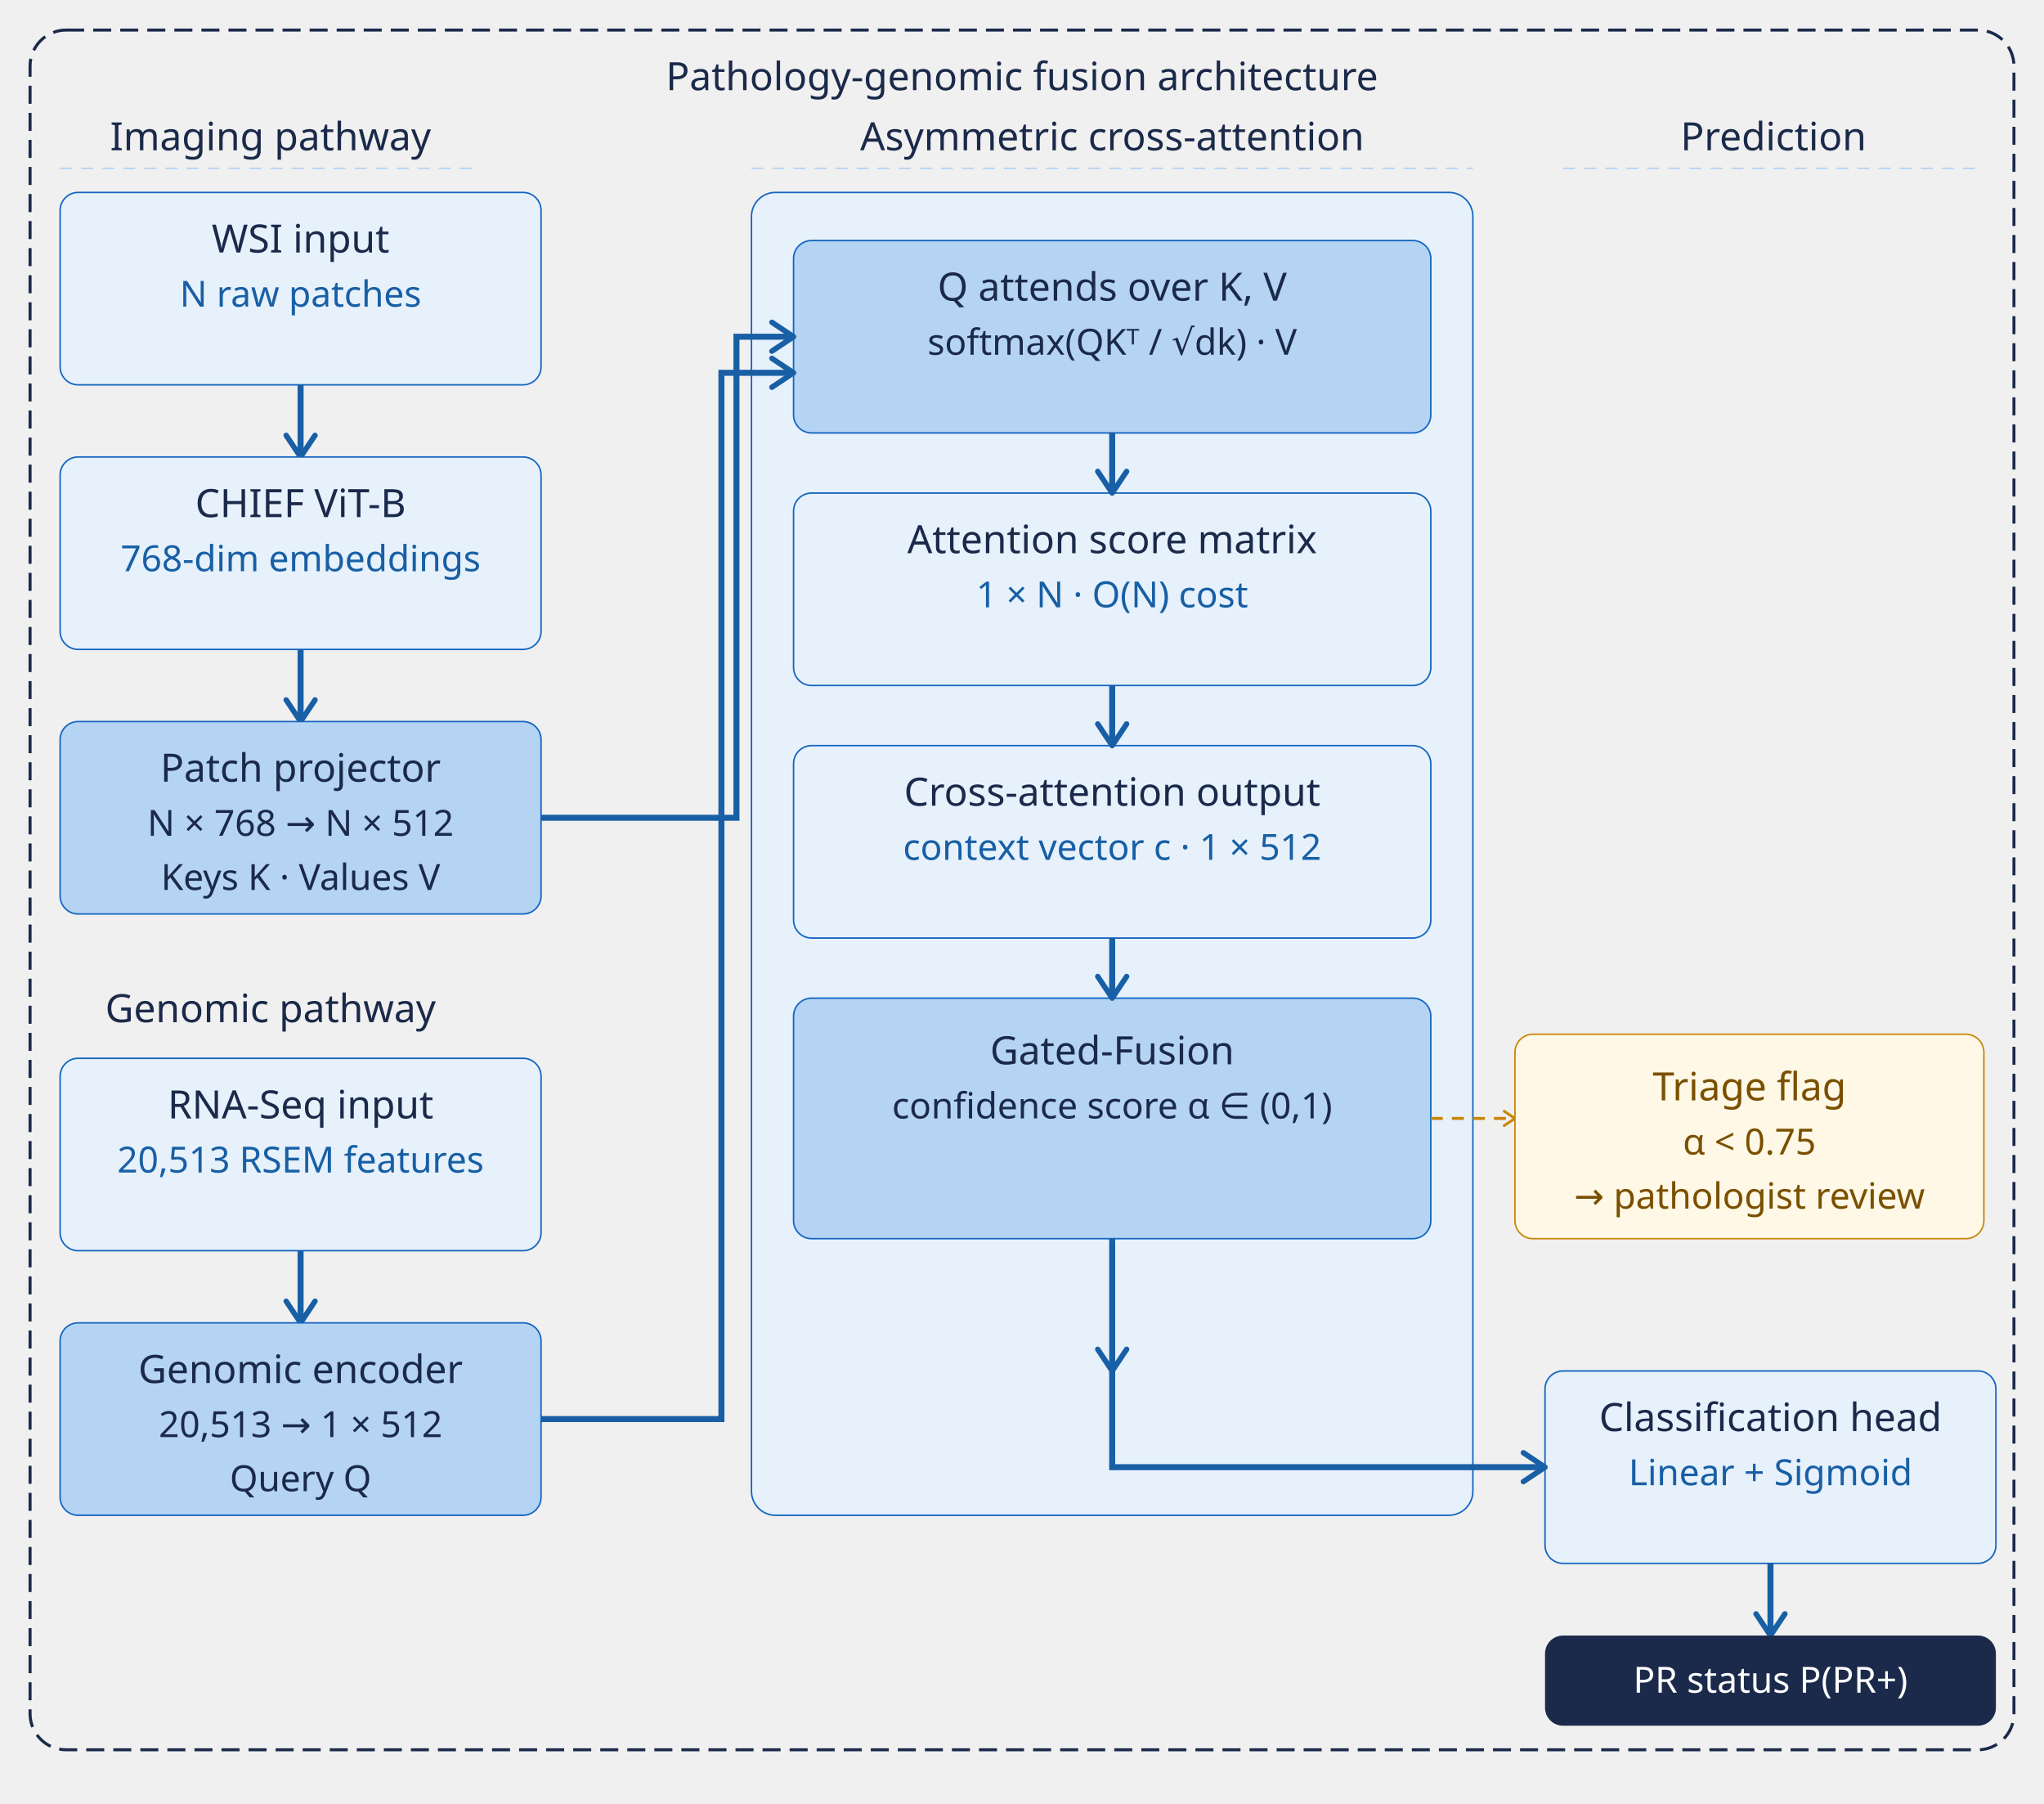
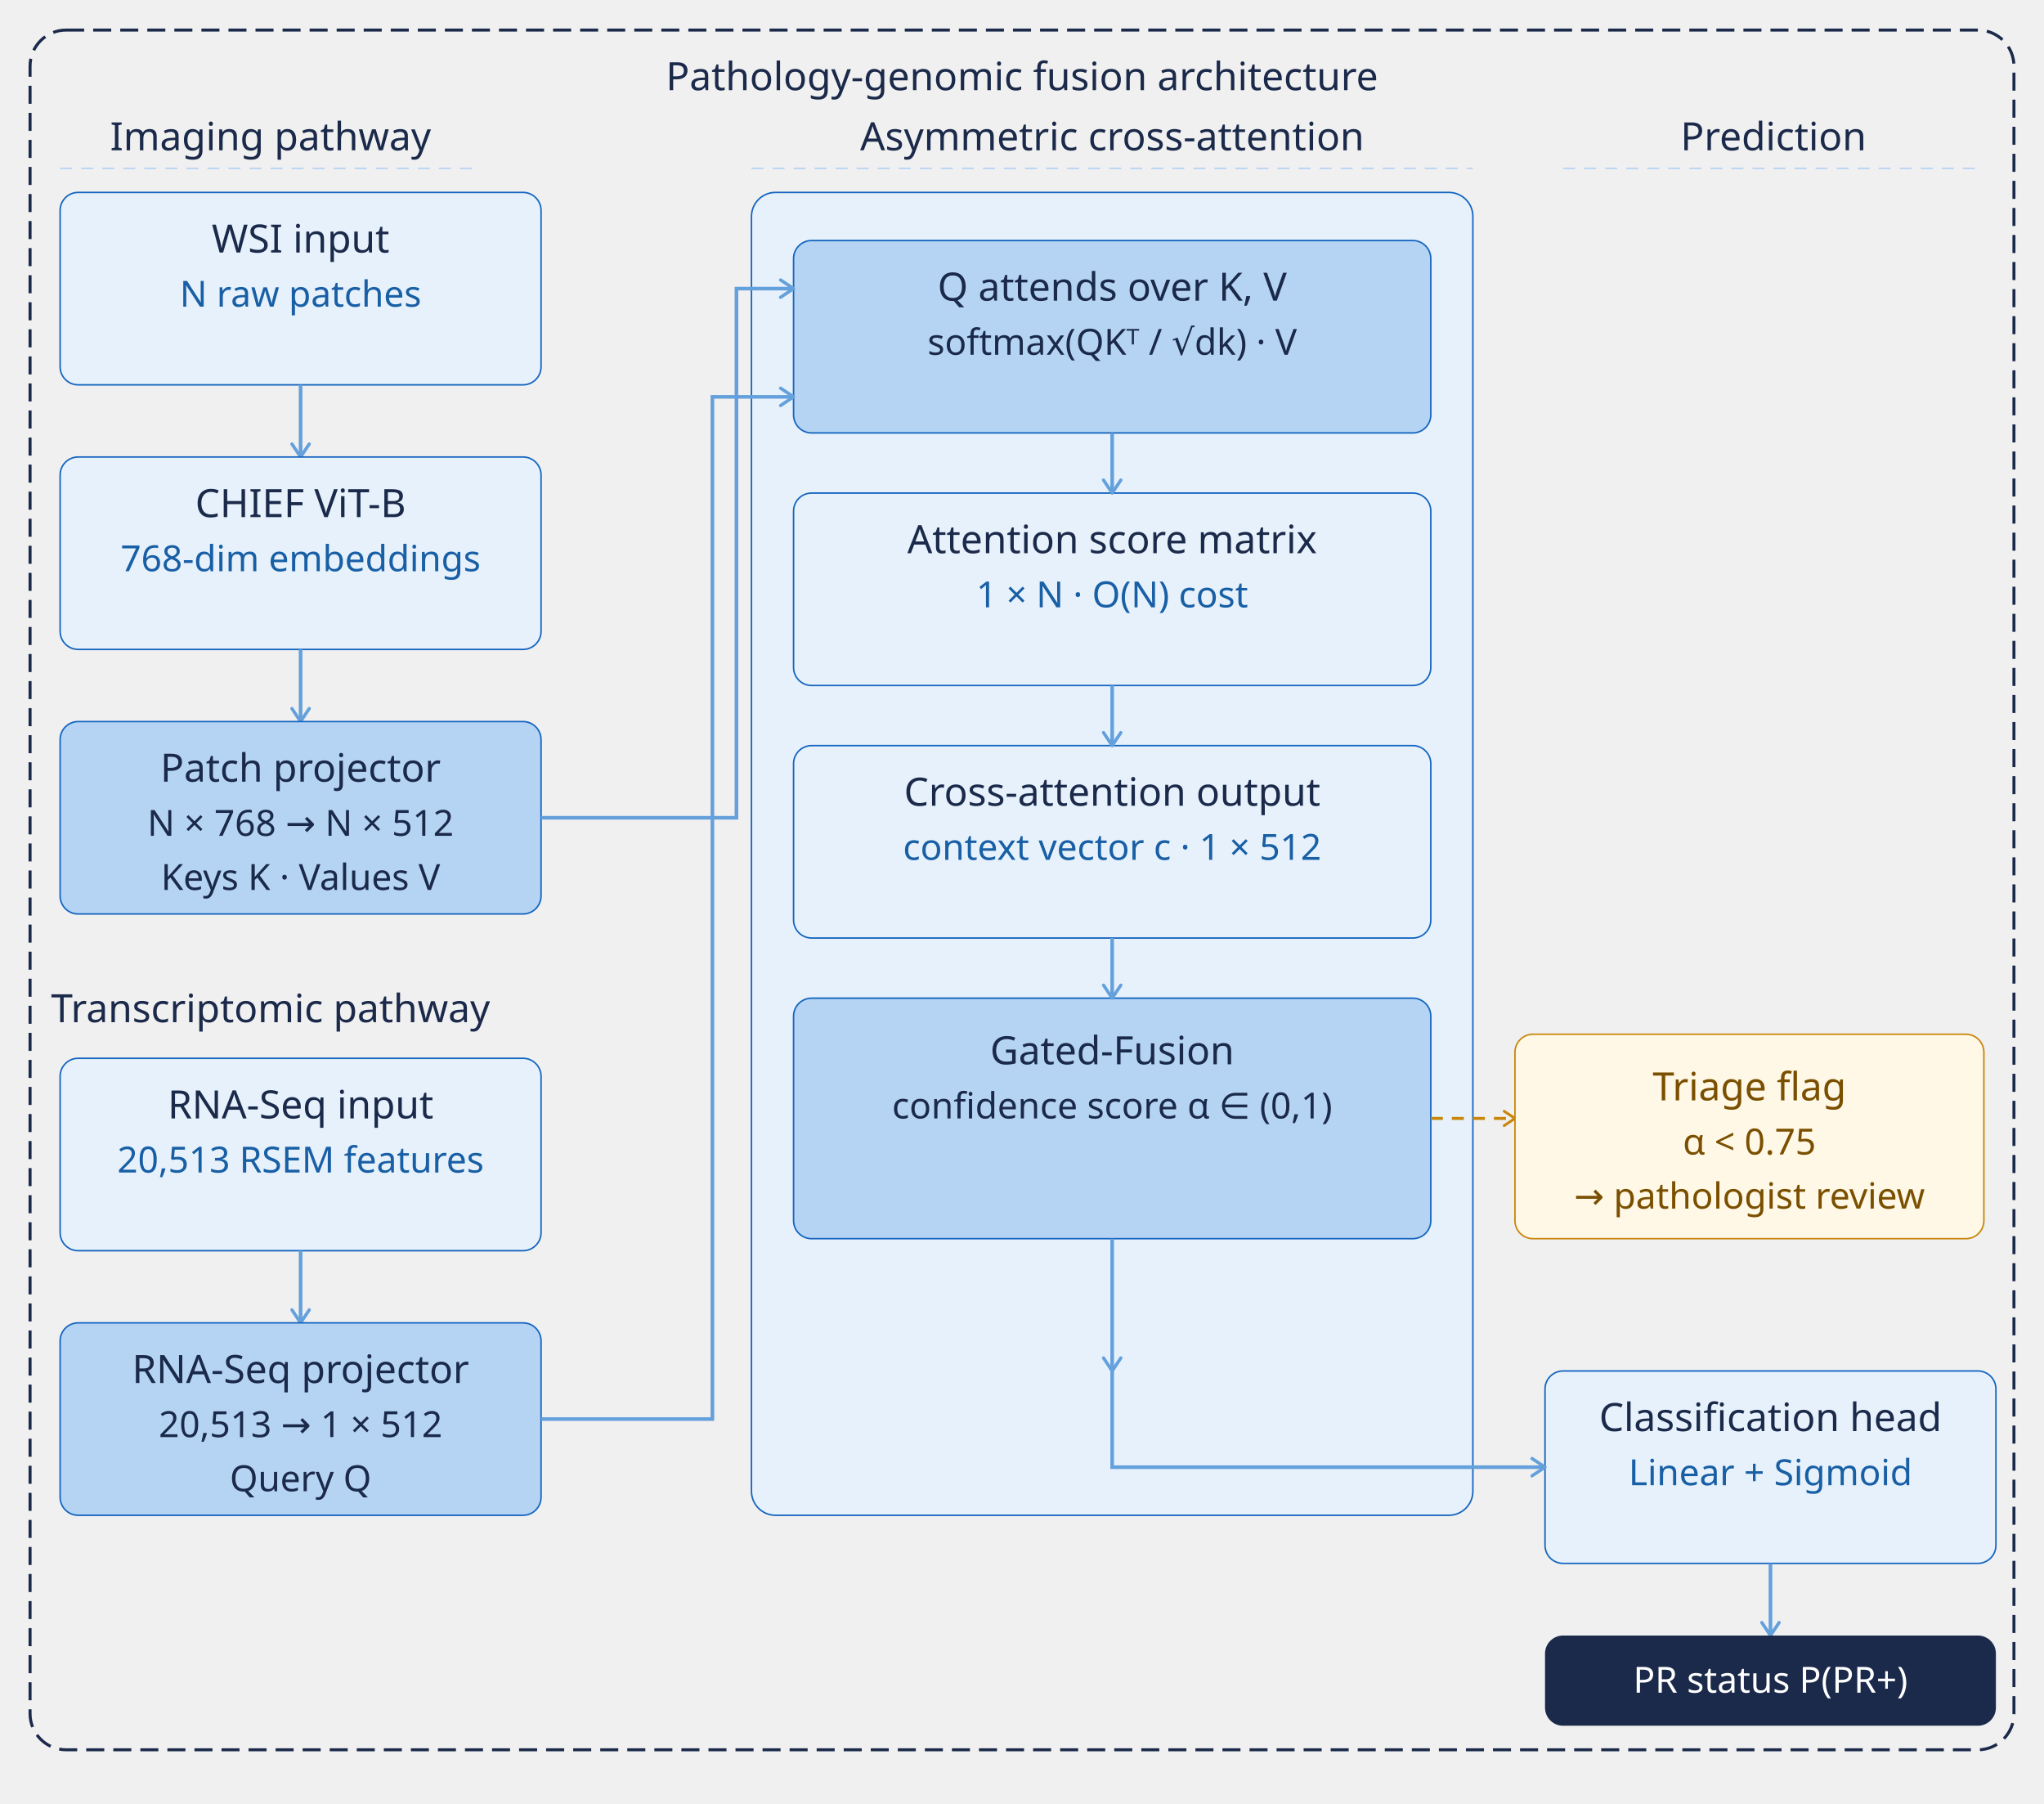
<svg xmlns="http://www.w3.org/2000/svg" width="100%" viewBox="0 0 680 600" role="img" style="">
  <defs>
    <marker id="arrow" viewBox="0 0 10 10" refX="8" refY="5" markerWidth="6" markerHeight="6" orient="auto-start-reverse">
      <path d="M2 1L8 5L2 9" fill="none" stroke="context-stroke" stroke-width="1.5" stroke-linecap="round" stroke-linejoin="round" />
    </marker>
    <mask id="imagine-text-gaps-leanhm" maskUnits="userSpaceOnUse">
      <rect x="0" y="0" width="680" height="600" fill="white" />
      <rect x="225.438" y="16" width="229.125" height="19" fill="black" rx="2" />
      <rect x="36.859" y="36" width="106.281" height="19" fill="black" rx="2" />
      <rect x="33.973" y="326" width="112.055" height="19" fill="black" rx="2" />
      <rect x="257.617" y="36" width="164.766" height="19" fill="black" rx="2" />
      <rect x="557.094" y="36" width="65.812" height="19" fill="black" rx="2" />
      <rect x="67.82" y="70" width="64.359" height="19" fill="black" rx="2" />
      <rect x="52.137" y="89" width="95.727" height="18" fill="black" rx="2" />
      <rect x="39.297" y="107" width="121.406" height="18" fill="black" rx="2" />
      <rect x="58.91" y="158" width="82.18" height="19" fill="black" rx="2" />
      <rect x="39.965" y="177" width="120.07" height="18" fill="black" rx="2" />
      <rect x="70.98" y="195" width="58.039" height="18" fill="black" rx="2" />
      <rect x="52.281" y="246" width="95.438" height="19" fill="black" rx="2" />
      <rect x="44.301" y="265" width="111.398" height="18" fill="black" rx="2" />
      <rect x="48.418" y="283" width="103.164" height="18" fill="black" rx="2" />
      <rect x="52.645" y="358" width="94.711" height="19" fill="black" rx="2" />
      <rect x="35.297" y="377" width="129.406" height="18" fill="black" rx="2" />
      <rect x="47.309" y="395" width="105.383" height="18" fill="black" rx="2" />
      <rect x="44.691" y="446" width="110.617" height="19" fill="black" rx="2" />
      <rect x="48.129" y="465" width="103.742" height="18" fill="black" rx="2" />
      <rect x="73.324" y="483" width="53.352" height="18" fill="black" rx="2" />
      <rect x="279.277" y="86" width="121.445" height="19" fill="black" rx="2" />
      <rect x="276.879" y="104.838" width="126.242" height="18.162" fill="black" rx="2" />
      <rect x="271.801" y="123" width="136.398" height="18" fill="black" rx="2" />
      <rect x="273.141" y="170" width="133.719" height="19" fill="black" rx="2" />
      <rect x="259.621" y="189" width="160.758" height="18" fill="black" rx="2" />
      <rect x="293.988" y="207" width="92.023" height="18" fill="black" rx="2" />
      <rect x="272.047" y="254" width="135.906" height="19" fill="black" rx="2" />
      <rect x="293.98" y="273" width="92.039" height="18" fill="black" rx="2" />
      <rect x="296.133" y="291" width="87.734" height="18" fill="black" rx="2" />
      <rect x="296.617" y="340" width="86.766" height="19" fill="black" rx="2" />
      <rect x="266.18" y="359" width="147.641" height="18" fill="black" rx="2" />
      <rect x="302.48" y="377" width="75.039" height="18" fill="black" rx="2" />
      <rect x="296.133" y="395" width="87.734" height="18" fill="black" rx="2" />
      <rect x="547.527" y="352" width="68.945" height="19" fill="black" rx="2" />
      <rect x="559.156" y="371" width="45.688" height="18" fill="black" rx="2" />
      <rect x="522.305" y="389" width="119.391" height="18" fill="black" rx="2" />
      <rect x="530.441" y="462" width="117.117" height="19" fill="black" rx="2" />
      <rect x="539.805" y="481" width="98.391" height="18" fill="black" rx="2" />
      <rect x="539.027" y="499" width="99.945" height="18" fill="black" rx="2" />
      <rect x="537.484" y="550" width="103.031" height="18" fill="black" rx="2" />
    </mask>
  </defs>
  <rect x="10" y="10" width="660" height="572" rx="12" style="fill:none;stroke:rgb(27, 42, 74);color:rgb(0, 0, 0);stroke-width:1px;stroke-dasharray:6px, 3px;stroke-linecap:butt;stroke-linejoin:miter;opacity:1;font-family:&quot;Anthropic Sans&quot;, -apple-system, &quot;system-ui&quot;, &quot;Segoe UI&quot;, sans-serif;font-size:16px;font-weight:400;text-anchor:start;dominant-baseline:auto" />
  <text x="340" y="30" text-anchor="middle" style="fill:rgb(27, 42, 74);stroke:none;color:rgb(0, 0, 0);stroke-width:1px;stroke-linecap:butt;stroke-linejoin:miter;opacity:1;font-family:sans-serif;font-size:13px;font-weight:500;text-anchor:middle;dominant-baseline:auto">Pathology-genomic fusion architecture</text>
  <text x="90" y="50" text-anchor="middle" style="fill:rgb(27, 42, 74);stroke:none;color:rgb(0, 0, 0);stroke-width:1px;stroke-linecap:butt;stroke-linejoin:miter;opacity:1;font-family:sans-serif;font-size:13px;font-weight:500;text-anchor:middle;dominant-baseline:auto">Imaging pathway</text>
-   <text x="90" y="340" text-anchor="middle" style="fill:rgb(27, 42, 74);stroke:none;color:rgb(0, 0, 0);stroke-width:1px;stroke-linecap:butt;stroke-linejoin:miter;opacity:1;font-family:sans-serif;font-size:13px;font-weight:500;text-anchor:middle;dominant-baseline:auto">Genomic pathway</text>
+   <text x="90" y="340" text-anchor="middle" style="fill:rgb(27, 42, 74);stroke:none;color:rgb(0, 0, 0);stroke-width:1px;stroke-linecap:butt;stroke-linejoin:miter;opacity:1;font-family:sans-serif;font-size:13px;font-weight:500;text-anchor:middle;dominant-baseline:auto">Transcriptomic pathway</text>
  <text x="370" y="50" text-anchor="middle" style="fill:rgb(27, 42, 74);stroke:none;color:rgb(0, 0, 0);stroke-width:1px;stroke-linecap:butt;stroke-linejoin:miter;opacity:1;font-family:sans-serif;font-size:13px;font-weight:500;text-anchor:middle;dominant-baseline:auto">Asymmetric cross-attention</text>
  <text x="590" y="50" text-anchor="middle" style="fill:rgb(27, 42, 74);stroke:none;color:rgb(0, 0, 0);stroke-width:1px;stroke-linecap:butt;stroke-linejoin:miter;opacity:1;font-family:sans-serif;font-size:13px;font-weight:500;text-anchor:middle;dominant-baseline:auto">Prediction</text>
  <line x1="20" y1="56" x2="160" y2="56" style="fill:none;stroke:rgb(181, 212, 244);color:rgb(0, 0, 0);stroke-width:0.5px;stroke-dasharray:4px, 3px;stroke-linecap:butt;stroke-linejoin:miter;opacity:1;font-family:&quot;Anthropic Sans&quot;, -apple-system, &quot;system-ui&quot;, &quot;Segoe UI&quot;, sans-serif;font-size:16px;font-weight:400;text-anchor:start;dominant-baseline:auto" />
  <line x1="250" y1="56" x2="490" y2="56" style="fill:none;stroke:rgb(181, 212, 244);color:rgb(0, 0, 0);stroke-width:0.5px;stroke-dasharray:4px, 3px;stroke-linecap:butt;stroke-linejoin:miter;opacity:1;font-family:&quot;Anthropic Sans&quot;, -apple-system, &quot;system-ui&quot;, &quot;Segoe UI&quot;, sans-serif;font-size:16px;font-weight:400;text-anchor:start;dominant-baseline:auto" />
  <line x1="520" y1="56" x2="660" y2="56" style="fill:none;stroke:rgb(181, 212, 244);color:rgb(0, 0, 0);stroke-width:0.5px;stroke-dasharray:4px, 3px;stroke-linecap:butt;stroke-linejoin:miter;opacity:1;font-family:&quot;Anthropic Sans&quot;, -apple-system, &quot;system-ui&quot;, &quot;Segoe UI&quot;, sans-serif;font-size:16px;font-weight:400;text-anchor:start;dominant-baseline:auto" />
  <rect x="20" y="64" width="160" height="64" rx="6" style="fill:rgb(230, 241, 251);stroke:rgb(21, 101, 192);color:rgb(0, 0, 0);stroke-width:0.5px;stroke-linecap:butt;stroke-linejoin:miter;opacity:1;font-family:&quot;Anthropic Sans&quot;, -apple-system, &quot;system-ui&quot;, &quot;Segoe UI&quot;, sans-serif;font-size:16px;font-weight:400;text-anchor:start;dominant-baseline:auto" />
  <text x="100" y="84" text-anchor="middle" style="fill:rgb(27, 42, 74);stroke:none;color:rgb(0, 0, 0);stroke-width:1px;stroke-linecap:butt;stroke-linejoin:miter;opacity:1;font-family:sans-serif;font-size:13px;font-weight:500;text-anchor:middle;dominant-baseline:auto">WSI input</text>
  <text x="100" y="102" text-anchor="middle" style="fill:rgb(24, 95, 165);stroke:none;color:rgb(0, 0, 0);stroke-width:1px;stroke-linecap:butt;stroke-linejoin:miter;opacity:1;font-family:sans-serif;font-size:12px;font-weight:400;text-anchor:middle;dominant-baseline:auto">N raw patches</text>
-   <line x1="100" y1="128" x2="100" y2="152" marker-end="url(#arrow)" style="fill:none;stroke:rgb(24, 95, 165);color:rgb(0, 0, 0);stroke-width:2px;stroke-linecap:butt;stroke-linejoin:miter;opacity:1;font-family:&quot;Anthropic Sans&quot;, -apple-system, &quot;system-ui&quot;, &quot;Segoe UI&quot;, sans-serif;font-size:16px;font-weight:400;text-anchor:start;dominant-baseline:auto" />
+   <line x1="100" y1="128" x2="100" y2="152" marker-end="url(#arrow)" style="fill:none;stroke:rgb(100, 160, 220);color:rgb(0, 0, 0);stroke-width:1.2px;stroke-linecap:butt;stroke-linejoin:miter;opacity:1;font-family:&quot;Anthropic Sans&quot;, -apple-system, &quot;system-ui&quot;, &quot;Segoe UI&quot;, sans-serif;font-size:16px;font-weight:400;text-anchor:start;dominant-baseline:auto" />
  <rect x="20" y="152" width="160" height="64" rx="6" style="fill:rgb(230, 241, 251);stroke:rgb(21, 101, 192);color:rgb(0, 0, 0);stroke-width:0.5px;stroke-linecap:butt;stroke-linejoin:miter;opacity:1;font-family:&quot;Anthropic Sans&quot;, -apple-system, &quot;system-ui&quot;, &quot;Segoe UI&quot;, sans-serif;font-size:16px;font-weight:400;text-anchor:start;dominant-baseline:auto" />
  <text x="100" y="172" text-anchor="middle" style="fill:rgb(27, 42, 74);stroke:none;color:rgb(0, 0, 0);stroke-width:1px;stroke-linecap:butt;stroke-linejoin:miter;opacity:1;font-family:sans-serif;font-size:13px;font-weight:500;text-anchor:middle;dominant-baseline:auto">CHIEF ViT-B</text>
  <text x="100" y="190" text-anchor="middle" style="fill:rgb(24, 95, 165);stroke:none;color:rgb(0, 0, 0);stroke-width:1px;stroke-linecap:butt;stroke-linejoin:miter;opacity:1;font-family:sans-serif;font-size:12px;font-weight:400;text-anchor:middle;dominant-baseline:auto">768-dim embeddings</text>
-   <line x1="100" y1="216" x2="100" y2="240" marker-end="url(#arrow)" style="fill:none;stroke:rgb(24, 95, 165);color:rgb(0, 0, 0);stroke-width:2px;stroke-linecap:butt;stroke-linejoin:miter;opacity:1;font-family:&quot;Anthropic Sans&quot;, -apple-system, &quot;system-ui&quot;, &quot;Segoe UI&quot;, sans-serif;font-size:16px;font-weight:400;text-anchor:start;dominant-baseline:auto" />
+   <line x1="100" y1="216" x2="100" y2="240" marker-end="url(#arrow)" style="fill:none;stroke:rgb(100, 160, 220);color:rgb(0, 0, 0);stroke-width:1.2px;stroke-linecap:butt;stroke-linejoin:miter;opacity:1;font-family:&quot;Anthropic Sans&quot;, -apple-system, &quot;system-ui&quot;, &quot;Segoe UI&quot;, sans-serif;font-size:16px;font-weight:400;text-anchor:start;dominant-baseline:auto" />
  <rect x="20" y="240" width="160" height="64" rx="6" style="fill:rgb(181, 212, 244);stroke:rgb(21, 101, 192);color:rgb(0, 0, 0);stroke-width:0.5px;stroke-linecap:butt;stroke-linejoin:miter;opacity:1;font-family:&quot;Anthropic Sans&quot;, -apple-system, &quot;system-ui&quot;, &quot;Segoe UI&quot;, sans-serif;font-size:16px;font-weight:400;text-anchor:start;dominant-baseline:auto" />
  <text x="100" y="260" text-anchor="middle" style="fill:rgb(27, 42, 74);stroke:none;color:rgb(0, 0, 0);stroke-width:1px;stroke-linecap:butt;stroke-linejoin:miter;opacity:1;font-family:sans-serif;font-size:13px;font-weight:500;text-anchor:middle;dominant-baseline:auto">Patch projector</text>
  <text x="100" y="278" text-anchor="middle" style="fill:rgb(27, 42, 74);stroke:none;color:rgb(0, 0, 0);stroke-width:1px;stroke-linecap:butt;stroke-linejoin:miter;opacity:1;font-family:sans-serif;font-size:12px;font-weight:400;text-anchor:middle;dominant-baseline:auto">N × 768 → N × 512</text>
  <text x="100" y="296" text-anchor="middle" style="fill:rgb(27, 42, 74);stroke:none;color:rgb(0, 0, 0);stroke-width:1px;stroke-linecap:butt;stroke-linejoin:miter;opacity:1;font-family:sans-serif;font-size:12px;font-weight:400;text-anchor:middle;dominant-baseline:auto">Keys K · Values V</text>
  <rect x="20" y="352" width="160" height="64" rx="6" style="fill:rgb(230, 241, 251);stroke:rgb(21, 101, 192);color:rgb(0, 0, 0);stroke-width:0.5px;stroke-linecap:butt;stroke-linejoin:miter;opacity:1;font-family:&quot;Anthropic Sans&quot;, -apple-system, &quot;system-ui&quot;, &quot;Segoe UI&quot;, sans-serif;font-size:16px;font-weight:400;text-anchor:start;dominant-baseline:auto" />
  <text x="100" y="372" text-anchor="middle" style="fill:rgb(27, 42, 74);stroke:none;color:rgb(0, 0, 0);stroke-width:1px;stroke-linecap:butt;stroke-linejoin:miter;opacity:1;font-family:sans-serif;font-size:13px;font-weight:500;text-anchor:middle;dominant-baseline:auto">RNA-Seq input</text>
  <text x="100" y="390" text-anchor="middle" style="fill:rgb(24, 95, 165);stroke:none;color:rgb(0, 0, 0);stroke-width:1px;stroke-linecap:butt;stroke-linejoin:miter;opacity:1;font-family:sans-serif;font-size:12px;font-weight:400;text-anchor:middle;dominant-baseline:auto">20,513 RSEM features</text>
-   <line x1="100" y1="416" x2="100" y2="440" marker-end="url(#arrow)" style="fill:none;stroke:rgb(24, 95, 165);color:rgb(0, 0, 0);stroke-width:2px;stroke-linecap:butt;stroke-linejoin:miter;opacity:1;font-family:&quot;Anthropic Sans&quot;, -apple-system, &quot;system-ui&quot;, &quot;Segoe UI&quot;, sans-serif;font-size:16px;font-weight:400;text-anchor:start;dominant-baseline:auto" />
+   <line x1="100" y1="416" x2="100" y2="440" marker-end="url(#arrow)" style="fill:none;stroke:rgb(100, 160, 220);color:rgb(0, 0, 0);stroke-width:1.2px;stroke-linecap:butt;stroke-linejoin:miter;opacity:1;font-family:&quot;Anthropic Sans&quot;, -apple-system, &quot;system-ui&quot;, &quot;Segoe UI&quot;, sans-serif;font-size:16px;font-weight:400;text-anchor:start;dominant-baseline:auto" />
  <rect x="20" y="440" width="160" height="64" rx="6" style="fill:rgb(181, 212, 244);stroke:rgb(21, 101, 192);color:rgb(0, 0, 0);stroke-width:0.5px;stroke-linecap:butt;stroke-linejoin:miter;opacity:1;font-family:&quot;Anthropic Sans&quot;, -apple-system, &quot;system-ui&quot;, &quot;Segoe UI&quot;, sans-serif;font-size:16px;font-weight:400;text-anchor:start;dominant-baseline:auto" />
-   <text x="100" y="460" text-anchor="middle" style="fill:rgb(27, 42, 74);stroke:none;color:rgb(0, 0, 0);stroke-width:1px;stroke-linecap:butt;stroke-linejoin:miter;opacity:1;font-family:sans-serif;font-size:13px;font-weight:500;text-anchor:middle;dominant-baseline:auto">Genomic encoder</text>
+   <text x="100" y="460" text-anchor="middle" style="fill:rgb(27, 42, 74);stroke:none;color:rgb(0, 0, 0);stroke-width:1px;stroke-linecap:butt;stroke-linejoin:miter;opacity:1;font-family:sans-serif;font-size:13px;font-weight:500;text-anchor:middle;dominant-baseline:auto">RNA-Seq projector</text>
  <text x="100" y="478" text-anchor="middle" style="fill:rgb(27, 42, 74);stroke:none;color:rgb(0, 0, 0);stroke-width:1px;stroke-linecap:butt;stroke-linejoin:miter;opacity:1;font-family:sans-serif;font-size:12px;font-weight:400;text-anchor:middle;dominant-baseline:auto">20,513 → 1 × 512</text>
  <text x="100" y="496" text-anchor="middle" style="fill:rgb(27, 42, 74);stroke:none;color:rgb(0, 0, 0);stroke-width:1px;stroke-linecap:butt;stroke-linejoin:miter;opacity:1;font-family:sans-serif;font-size:12px;font-weight:400;text-anchor:middle;dominant-baseline:auto">Query Q</text>
  <rect x="250" y="64" width="240" height="440" rx="8" fill="#e6f1fb" stroke="#1565c0" stroke-width="0.5" style="fill:rgb(230, 241, 251);stroke:rgb(21, 101, 192);color:rgb(0, 0, 0);stroke-width:0.5px;stroke-linecap:butt;stroke-linejoin:miter;opacity:1;font-family:&quot;Anthropic Sans&quot;, -apple-system, &quot;system-ui&quot;, &quot;Segoe UI&quot;, sans-serif;font-size:16px;font-weight:400;text-anchor:start;dominant-baseline:auto" />
  <rect x="264" y="80" width="212" height="64" rx="6" style="fill:rgb(181, 212, 244);stroke:rgb(21, 101, 192);color:rgb(0, 0, 0);stroke-width:0.5px;stroke-linecap:butt;stroke-linejoin:miter;opacity:1;font-family:&quot;Anthropic Sans&quot;, -apple-system, &quot;system-ui&quot;, &quot;Segoe UI&quot;, sans-serif;font-size:16px;font-weight:400;text-anchor:start;dominant-baseline:auto" />
  <text x="370" y="100" text-anchor="middle" style="fill:rgb(27, 42, 74);stroke:none;color:rgb(0, 0, 0);stroke-width:1px;stroke-linecap:butt;stroke-linejoin:miter;opacity:1;font-family:sans-serif;font-size:13px;font-weight:500;text-anchor:middle;dominant-baseline:auto">Q attends over K, V</text>
  <text x="370" y="118" text-anchor="middle" style="fill:rgb(27, 42, 74);stroke:none;color:rgb(0, 0, 0);stroke-width:1px;stroke-linecap:butt;stroke-linejoin:miter;opacity:1;font-family:sans-serif;font-size:12px;font-weight:400;text-anchor:middle;dominant-baseline:auto">softmax(QKᵀ / √dk) · V</text>
  <rect x="264" y="164" width="212" height="64" rx="6" style="fill:rgb(230, 241, 251);stroke:rgb(21, 101, 192);color:rgb(0, 0, 0);stroke-width:0.5px;stroke-linecap:butt;stroke-linejoin:miter;opacity:1;font-family:&quot;Anthropic Sans&quot;, -apple-system, &quot;system-ui&quot;, &quot;Segoe UI&quot;, sans-serif;font-size:16px;font-weight:400;text-anchor:start;dominant-baseline:auto" />
  <text x="370" y="184" text-anchor="middle" style="fill:rgb(27, 42, 74);stroke:none;color:rgb(0, 0, 0);stroke-width:1px;stroke-linecap:butt;stroke-linejoin:miter;opacity:1;font-family:sans-serif;font-size:13px;font-weight:500;text-anchor:middle;dominant-baseline:auto">Attention score matrix</text>
  <text x="370" y="202" text-anchor="middle" style="fill:rgb(24, 95, 165);stroke:none;color:rgb(0, 0, 0);stroke-width:1px;stroke-linecap:butt;stroke-linejoin:miter;opacity:1;font-family:sans-serif;font-size:12px;font-weight:400;text-anchor:middle;dominant-baseline:auto">1 × N  ·  O(N) cost</text>
  <rect x="264" y="248" width="212" height="64" rx="6" style="fill:rgb(230, 241, 251);stroke:rgb(21, 101, 192);color:rgb(0, 0, 0);stroke-width:0.5px;stroke-linecap:butt;stroke-linejoin:miter;opacity:1;font-family:&quot;Anthropic Sans&quot;, -apple-system, &quot;system-ui&quot;, &quot;Segoe UI&quot;, sans-serif;font-size:16px;font-weight:400;text-anchor:start;dominant-baseline:auto" />
  <text x="370" y="268" text-anchor="middle" style="fill:rgb(27, 42, 74);stroke:none;color:rgb(0, 0, 0);stroke-width:1px;stroke-linecap:butt;stroke-linejoin:miter;opacity:1;font-family:sans-serif;font-size:13px;font-weight:500;text-anchor:middle;dominant-baseline:auto">Cross-attention output</text>
  <text x="370" y="286" text-anchor="middle" style="fill:rgb(24, 95, 165);stroke:none;color:rgb(0, 0, 0);stroke-width:1px;stroke-linecap:butt;stroke-linejoin:miter;opacity:1;font-family:sans-serif;font-size:12px;font-weight:400;text-anchor:middle;dominant-baseline:auto">context vector c  ·  1 × 512</text>
  <rect x="264" y="332" width="212" height="80" rx="6" style="fill:rgb(181, 212, 244);stroke:rgb(21, 101, 192);color:rgb(0, 0, 0);stroke-width:0.5px;stroke-linecap:butt;stroke-linejoin:miter;opacity:1;font-family:&quot;Anthropic Sans&quot;, -apple-system, &quot;system-ui&quot;, &quot;Segoe UI&quot;, sans-serif;font-size:16px;font-weight:400;text-anchor:start;dominant-baseline:auto" />
  <text x="370" y="354" text-anchor="middle" style="fill:rgb(27, 42, 74);stroke:none;color:rgb(0, 0, 0);stroke-width:1px;stroke-linecap:butt;stroke-linejoin:miter;opacity:1;font-family:sans-serif;font-size:13px;font-weight:500;text-anchor:middle;dominant-baseline:auto">Gated-Fusion</text>
  <text x="370" y="372" text-anchor="middle" style="fill:rgb(27, 42, 74);stroke:none;color:rgb(0, 0, 0);stroke-width:1px;stroke-linecap:butt;stroke-linejoin:miter;opacity:1;font-family:sans-serif;font-size:12px;font-weight:400;text-anchor:middle;dominant-baseline:auto">confidence score α ∈ (0,1)</text>
-   <line x1="370" y1="144" x2="370" y2="164" marker-end="url(#arrow)" style="fill:none;stroke:rgb(24, 95, 165);color:rgb(0, 0, 0);stroke-width:2px;stroke-linecap:butt;stroke-linejoin:miter;opacity:1;font-family:&quot;Anthropic Sans&quot;, -apple-system, &quot;system-ui&quot;, &quot;Segoe UI&quot;, sans-serif;font-size:16px;font-weight:400;text-anchor:start;dominant-baseline:auto" />
-   <line x1="370" y1="228" x2="370" y2="248" marker-end="url(#arrow)" style="fill:none;stroke:rgb(24, 95, 165);color:rgb(0, 0, 0);stroke-width:2px;stroke-linecap:butt;stroke-linejoin:miter;opacity:1;font-family:&quot;Anthropic Sans&quot;, -apple-system, &quot;system-ui&quot;, &quot;Segoe UI&quot;, sans-serif;font-size:16px;font-weight:400;text-anchor:start;dominant-baseline:auto" />
-   <line x1="370" y1="312" x2="370" y2="332" marker-end="url(#arrow)" style="fill:none;stroke:rgb(24, 95, 165);color:rgb(0, 0, 0);stroke-width:2px;stroke-linecap:butt;stroke-linejoin:miter;opacity:1;font-family:&quot;Anthropic Sans&quot;, -apple-system, &quot;system-ui&quot;, &quot;Segoe UI&quot;, sans-serif;font-size:16px;font-weight:400;text-anchor:start;dominant-baseline:auto" />
+   <line x1="370" y1="144" x2="370" y2="164" marker-end="url(#arrow)" style="fill:none;stroke:rgb(100, 160, 220);color:rgb(0, 0, 0);stroke-width:1.2px;stroke-linecap:butt;stroke-linejoin:miter;opacity:1;font-family:&quot;Anthropic Sans&quot;, -apple-system, &quot;system-ui&quot;, &quot;Segoe UI&quot;, sans-serif;font-size:16px;font-weight:400;text-anchor:start;dominant-baseline:auto" />
+   <line x1="370" y1="228" x2="370" y2="248" marker-end="url(#arrow)" style="fill:none;stroke:rgb(100, 160, 220);color:rgb(0, 0, 0);stroke-width:1.2px;stroke-linecap:butt;stroke-linejoin:miter;opacity:1;font-family:&quot;Anthropic Sans&quot;, -apple-system, &quot;system-ui&quot;, &quot;Segoe UI&quot;, sans-serif;font-size:16px;font-weight:400;text-anchor:start;dominant-baseline:auto" />
+   <line x1="370" y1="312" x2="370" y2="332" marker-end="url(#arrow)" style="fill:none;stroke:rgb(100, 160, 220);color:rgb(0, 0, 0);stroke-width:1.2px;stroke-linecap:butt;stroke-linejoin:miter;opacity:1;font-family:&quot;Anthropic Sans&quot;, -apple-system, &quot;system-ui&quot;, &quot;Segoe UI&quot;, sans-serif;font-size:16px;font-weight:400;text-anchor:start;dominant-baseline:auto" />
  <line x1="476" y1="372" x2="504" y2="372" marker-end="url(#arrow)" style="fill:none;stroke:rgb(200, 134, 10);color:rgb(0, 0, 0);stroke-width:1px;stroke-dasharray:4px, 3px;stroke-linecap:butt;stroke-linejoin:miter;opacity:1;font-family:&quot;Anthropic Sans&quot;, -apple-system, &quot;system-ui&quot;, &quot;Segoe UI&quot;, sans-serif;font-size:16px;font-weight:400;text-anchor:start;dominant-baseline:auto" />
  <rect x="504" y="344" width="156" height="68" rx="6" style="fill:rgb(255, 248, 230);stroke:rgb(200, 134, 10);color:rgb(0, 0, 0);stroke-width:0.5px;stroke-linecap:butt;stroke-linejoin:miter;opacity:1;font-family:&quot;Anthropic Sans&quot;, -apple-system, &quot;system-ui&quot;, &quot;Segoe UI&quot;, sans-serif;font-size:16px;font-weight:400;text-anchor:start;dominant-baseline:auto" />
  <text x="582" y="366" text-anchor="middle" style="fill:#7a5000;fill:rgb(122, 80, 0);stroke:none;color:rgb(0, 0, 0);stroke-width:1px;stroke-linecap:butt;stroke-linejoin:miter;opacity:1;font-family:sans-serif;font-size:13px;font-weight:500;text-anchor:middle;dominant-baseline:auto">Triage flag</text>
  <text x="582" y="384" text-anchor="middle" style="fill:rgb(122, 80, 0);stroke:none;color:rgb(0, 0, 0);stroke-width:1px;stroke-linecap:butt;stroke-linejoin:miter;opacity:1;font-family:sans-serif;font-size:12px;font-weight:400;text-anchor:middle;dominant-baseline:auto">α &lt; 0.75</text>
  <text x="582" y="402" text-anchor="middle" style="fill:rgb(122, 80, 0);stroke:none;color:rgb(0, 0, 0);stroke-width:1px;stroke-linecap:butt;stroke-linejoin:miter;opacity:1;font-family:sans-serif;font-size:12px;font-weight:400;text-anchor:middle;dominant-baseline:auto">→ pathologist review</text>
-   <line x1="370" y1="412" x2="370" y2="456" marker-end="url(#arrow)" style="fill:none;stroke:rgb(24, 95, 165);color:rgb(0, 0, 0);stroke-width:2px;stroke-linecap:butt;stroke-linejoin:miter;opacity:1;font-family:&quot;Anthropic Sans&quot;, -apple-system, &quot;system-ui&quot;, &quot;Segoe UI&quot;, sans-serif;font-size:16px;font-weight:400;text-anchor:start;dominant-baseline:auto" />
+   <line x1="370" y1="412" x2="370" y2="456" marker-end="url(#arrow)" style="fill:none;stroke:rgb(100, 160, 220);color:rgb(0, 0, 0);stroke-width:1.2px;stroke-linecap:butt;stroke-linejoin:miter;opacity:1;font-family:&quot;Anthropic Sans&quot;, -apple-system, &quot;system-ui&quot;, &quot;Segoe UI&quot;, sans-serif;font-size:16px;font-weight:400;text-anchor:start;dominant-baseline:auto" />
  <rect x="514" y="456" width="150" height="64" rx="6" style="fill:rgb(230, 241, 251);stroke:rgb(21, 101, 192);color:rgb(0, 0, 0);stroke-width:0.5px;stroke-linecap:butt;stroke-linejoin:miter;opacity:1;font-family:&quot;Anthropic Sans&quot;, -apple-system, &quot;system-ui&quot;, &quot;Segoe UI&quot;, sans-serif;font-size:16px;font-weight:400;text-anchor:start;dominant-baseline:auto" />
  <text x="589" y="476" text-anchor="middle" style="fill:rgb(27, 42, 74);stroke:none;color:rgb(0, 0, 0);stroke-width:1px;stroke-linecap:butt;stroke-linejoin:miter;opacity:1;font-family:sans-serif;font-size:13px;font-weight:500;text-anchor:middle;dominant-baseline:auto">Classification head</text>
  <text x="589" y="494" text-anchor="middle" style="fill:rgb(24, 95, 165);stroke:none;color:rgb(0, 0, 0);stroke-width:1px;stroke-linecap:butt;stroke-linejoin:miter;opacity:1;font-family:sans-serif;font-size:12px;font-weight:400;text-anchor:middle;dominant-baseline:auto">Linear + Sigmoid</text>
-   <path d="M 370 456 L 370 488 L 514 488" marker-end="url(#arrow)" fill="none" style="fill:none;stroke:rgb(24, 95, 165);color:rgb(0, 0, 0);stroke-width:2px;stroke-linecap:butt;stroke-linejoin:miter;opacity:1;font-family:&quot;Anthropic Sans&quot;, -apple-system, &quot;system-ui&quot;, &quot;Segoe UI&quot;, sans-serif;font-size:16px;font-weight:400;text-anchor:start;dominant-baseline:auto" />
-   <line x1="589" y1="520" x2="589" y2="544" marker-end="url(#arrow)" style="fill:none;stroke:rgb(24, 95, 165);color:rgb(0, 0, 0);stroke-width:2px;stroke-linecap:butt;stroke-linejoin:miter;opacity:1;font-family:&quot;Anthropic Sans&quot;, -apple-system, &quot;system-ui&quot;, &quot;Segoe UI&quot;, sans-serif;font-size:16px;font-weight:400;text-anchor:start;dominant-baseline:auto" />
+   <path d="M 370 456 L 370 488 L 514 488" marker-end="url(#arrow)" fill="none" style="fill:none;stroke:rgb(100, 160, 220);color:rgb(0, 0, 0);stroke-width:1.2px;stroke-linecap:butt;stroke-linejoin:miter;opacity:1;font-family:&quot;Anthropic Sans&quot;, -apple-system, &quot;system-ui&quot;, &quot;Segoe UI&quot;, sans-serif;font-size:16px;font-weight:400;text-anchor:start;dominant-baseline:auto" />
+   <line x1="589" y1="520" x2="589" y2="544" marker-end="url(#arrow)" style="fill:none;stroke:rgb(100, 160, 220);color:rgb(0, 0, 0);stroke-width:1.2px;stroke-linecap:butt;stroke-linejoin:miter;opacity:1;font-family:&quot;Anthropic Sans&quot;, -apple-system, &quot;system-ui&quot;, &quot;Segoe UI&quot;, sans-serif;font-size:16px;font-weight:400;text-anchor:start;dominant-baseline:auto" />
  <rect x="514" y="544" width="150" height="30" rx="6" style="fill:rgb(27, 42, 74);stroke:none;color:rgb(0, 0, 0);stroke-width:1px;stroke-linecap:butt;stroke-linejoin:miter;opacity:1;font-family:&quot;Anthropic Sans&quot;, -apple-system, &quot;system-ui&quot;, &quot;Segoe UI&quot;, sans-serif;font-size:16px;font-weight:400;text-anchor:start;dominant-baseline:auto" />
  <text x="589" y="563" text-anchor="middle" style="fill:rgb(255, 255, 255);stroke:none;color:rgb(0, 0, 0);stroke-width:1px;stroke-linecap:butt;stroke-linejoin:miter;opacity:1;font-family:sans-serif;font-size:12px;font-weight:400;text-anchor:middle;dominant-baseline:auto">PR status P(PR+)</text>
-   <path d="M 180 272 L 245 272 L 245 112 L 264 112" marker-end="url(#arrow)" fill="none" style="fill:none;stroke:rgb(24, 95, 165);color:rgb(0, 0, 0);stroke-width:2px;stroke-linecap:butt;stroke-linejoin:miter;opacity:1;font-family:&quot;Anthropic Sans&quot;, -apple-system, &quot;system-ui&quot;, &quot;Segoe UI&quot;, sans-serif;font-size:16px;font-weight:400;text-anchor:start;dominant-baseline:auto" />
-   <path d="M 180 472 L 240 472 L 240 124 L 264 124" marker-end="url(#arrow)" fill="none" style="fill:none;stroke:rgb(24, 95, 165);color:rgb(0, 0, 0);stroke-width:2px;stroke-linecap:butt;stroke-linejoin:miter;opacity:1;font-family:&quot;Anthropic Sans&quot;, -apple-system, &quot;system-ui&quot;, &quot;Segoe UI&quot;, sans-serif;font-size:16px;font-weight:400;text-anchor:start;dominant-baseline:auto" />
+   <path d="M 180 272 L 245 272 L 245 96 L 264 96" marker-end="url(#arrow)" fill="none" style="fill:none;stroke:rgb(100, 160, 220);color:rgb(0, 0, 0);stroke-width:1.2px;stroke-linecap:butt;stroke-linejoin:miter;opacity:1;font-family:&quot;Anthropic Sans&quot;, -apple-system, &quot;system-ui&quot;, &quot;Segoe UI&quot;, sans-serif;font-size:16px;font-weight:400;text-anchor:start;dominant-baseline:auto" />
+   <path d="M 180 472 L 237 472 L 237 132 L 264 132" marker-end="url(#arrow)" fill="none" style="fill:none;stroke:rgb(100, 160, 220);color:rgb(0, 0, 0);stroke-width:1.2px;stroke-linecap:butt;stroke-linejoin:miter;opacity:1;font-family:&quot;Anthropic Sans&quot;, -apple-system, &quot;system-ui&quot;, &quot;Segoe UI&quot;, sans-serif;font-size:16px;font-weight:400;text-anchor:start;dominant-baseline:auto" />
</svg>
